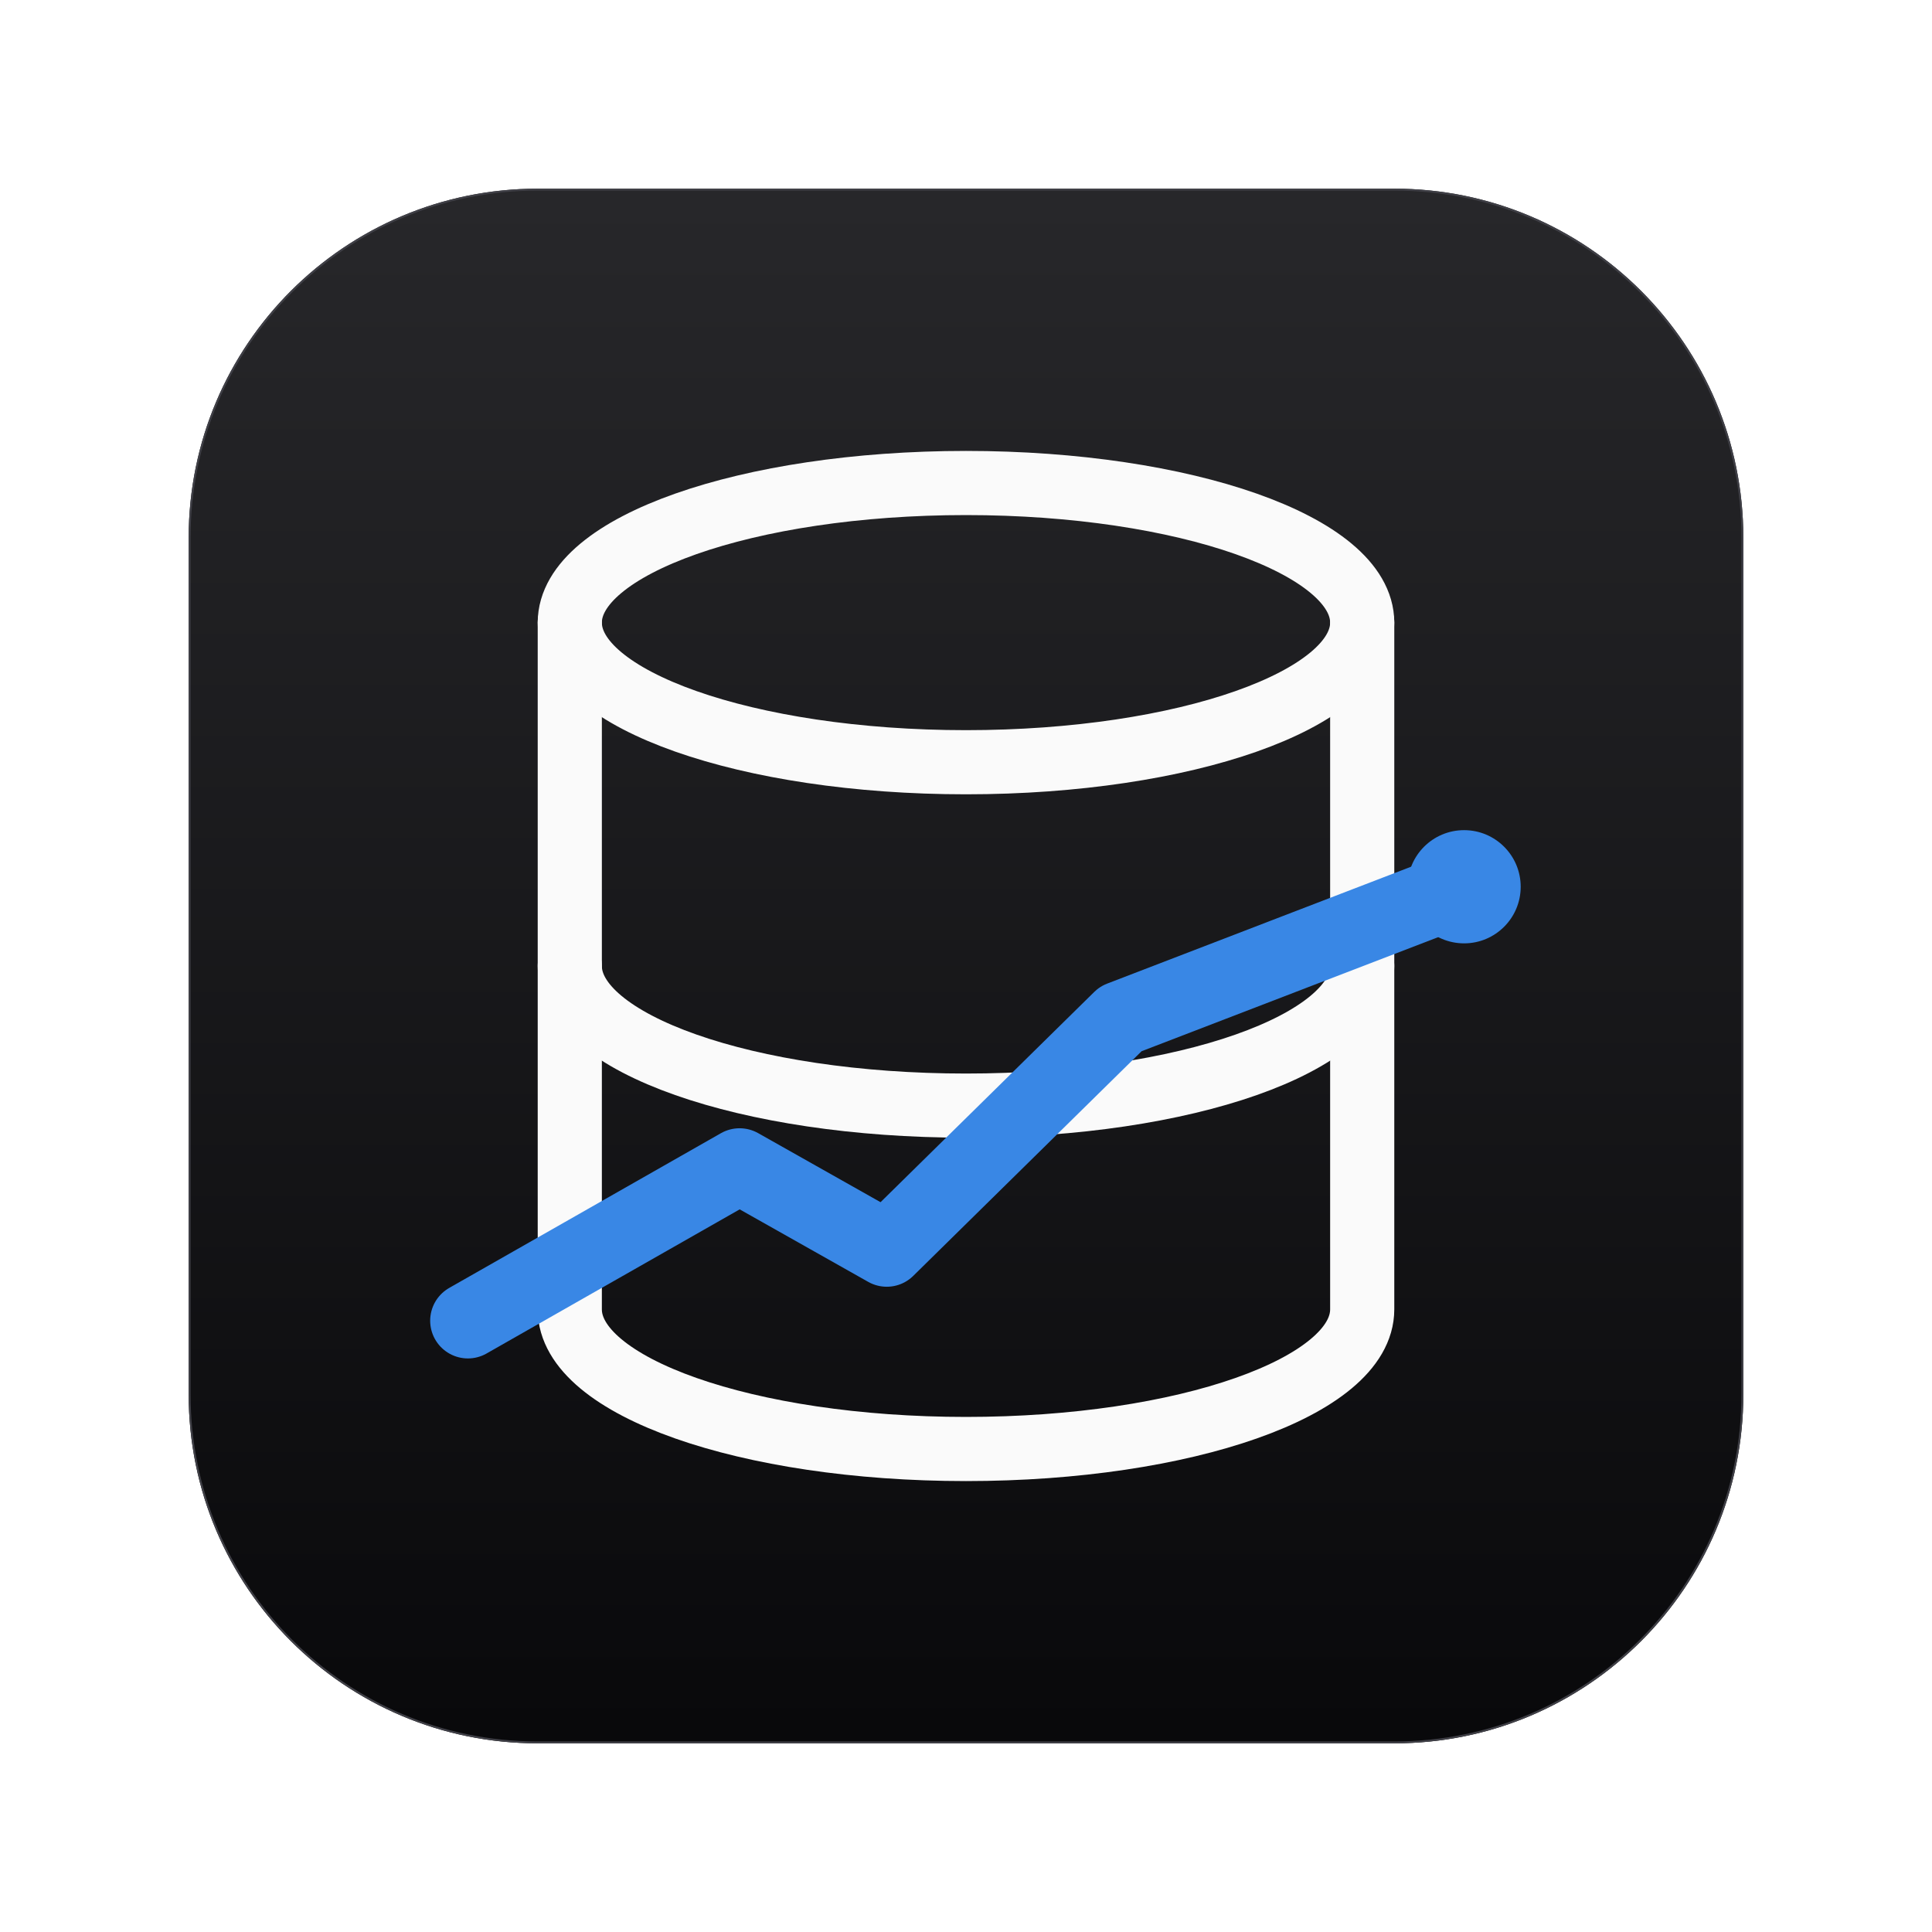
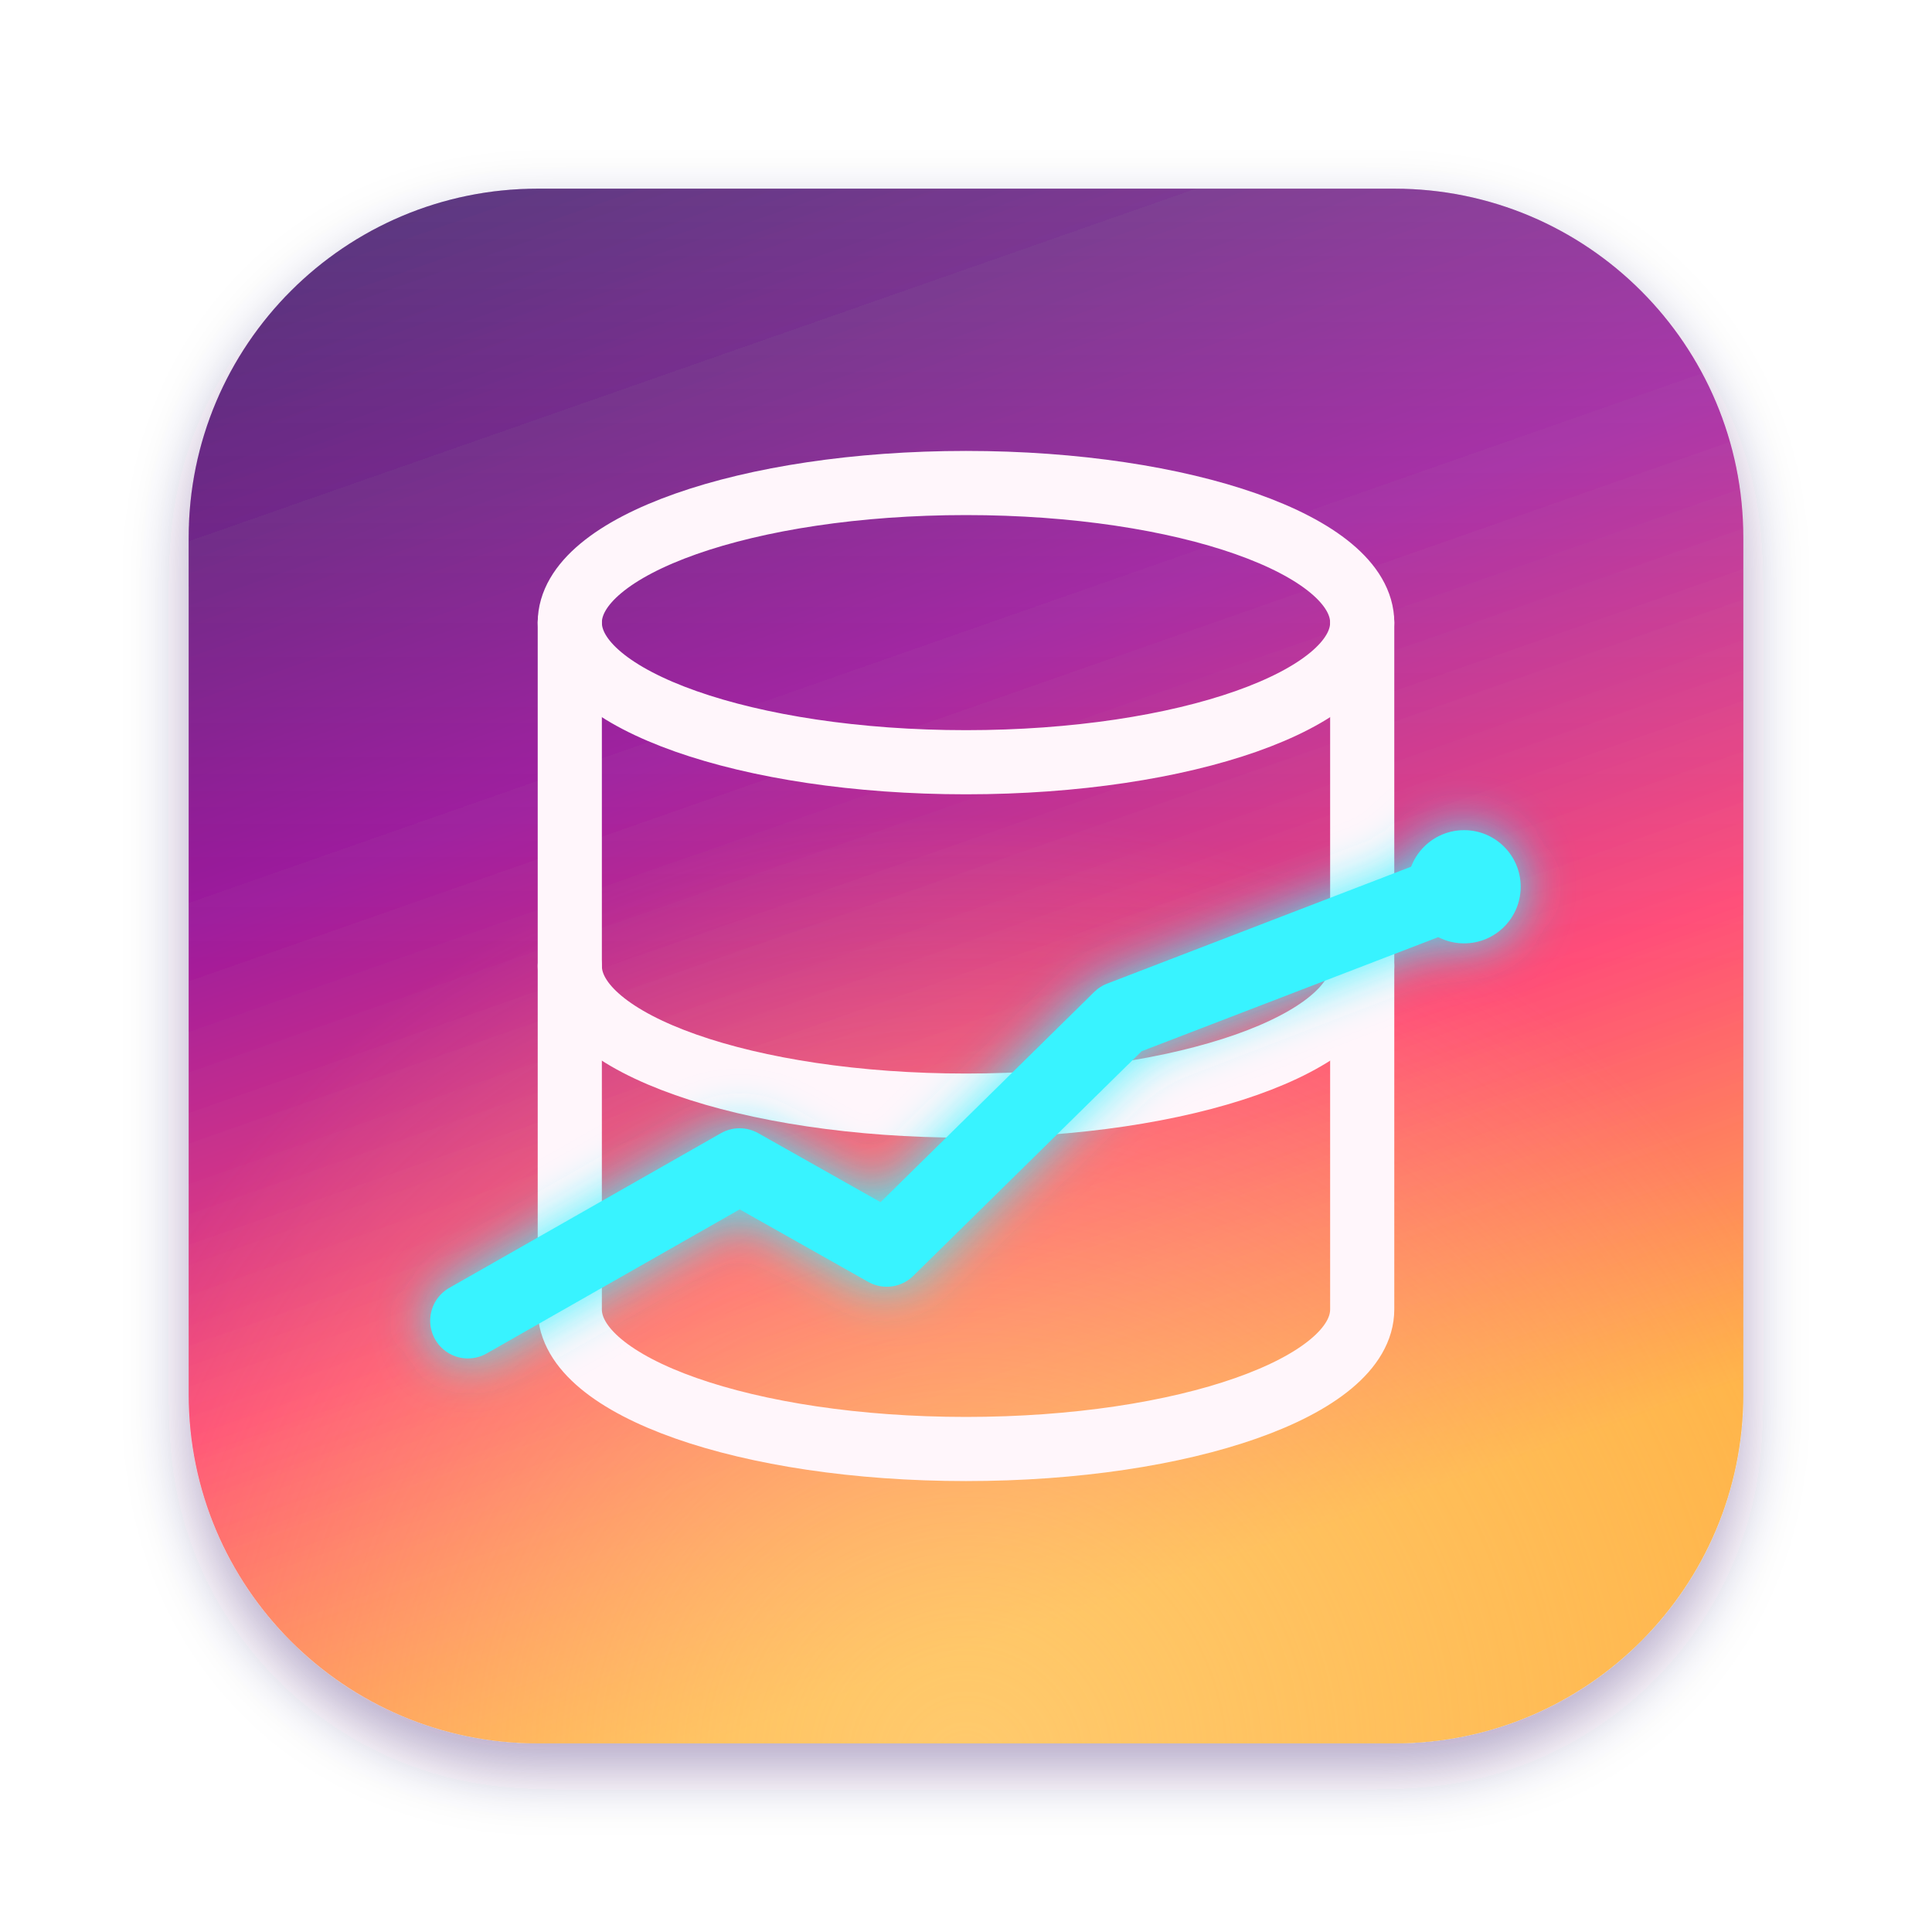
<svg xmlns="http://www.w3.org/2000/svg" width="1024" height="1024" viewBox="0 0 1024 1024">
  <defs>
-     <linearGradient id="bg" x1="0" y1="0" x2="0" y2="1">
-       <stop offset="0" stop-color="#27272a" />
-       <stop offset="1" stop-color="#09090b" />
+     <linearGradient id="sky" x1="0" y1="0" x2="0.35" y2="1">
+       <stop offset="0" stop-color="#2d0a5e" />
+       <stop offset="0.42" stop-color="#9d1a9c" />
+       <stop offset="0.72" stop-color="#ff4d78" />
+       <stop offset="1" stop-color="#ffb347" />
    </linearGradient>
+     <radialGradient id="glow" cx="0.5" cy="1.02" r="0.62">
+       <stop offset="0" stop-color="#ffd27a" stop-opacity="0.75" />
+       <stop offset="1" stop-color="#ffd27a" stop-opacity="0" />
+     </radialGradient>
+     <linearGradient id="gloss" x1="0" y1="0" x2="0" y2="1">
+       <stop offset="0" stop-color="#ffffff" stop-opacity="0.18" />
+       <stop offset="0.5" stop-color="#ffffff" stop-opacity="0" />
+     </linearGradient>
+     <filter id="neon" x="-20%" y="-20%" width="140%" height="140%">
+       <feGaussianBlur stdDeviation="14" result="b" />
+       <feMerge>
+         <feMergeNode in="b" />
+         <feMergeNode in="SourceGraphic" />
+       </feMerge>
+     </filter>
+     <filter id="shadow" x="-10%" y="-10%" width="120%" height="125%">
+       <feDropShadow dx="0" dy="14" stdDeviation="16" flood-color="#2d0a5e" flood-opacity="0.35" />
+     </filter>
  </defs>
-   <rect x="100" y="100" width="824" height="824" rx="185" fill="url(#bg)" />
-   <rect x="100.5" y="100.5" width="823" height="823" rx="184.5" fill="none" stroke="#3f3f46" stroke-width="1" />
-   <g fill="none" stroke="#fafafa" stroke-width="34" stroke-linecap="round" stroke-linejoin="round">
+   <rect x="100" y="100" width="824" height="824" rx="185" fill="url(#sky)" filter="url(#shadow)" />
+   <rect x="100" y="100" width="824" height="824" rx="185" fill="url(#glow)" />
+   <rect x="100" y="100" width="824" height="824" rx="185" fill="url(#gloss)" />
+   <g fill="none" stroke="#fff6fb" stroke-width="34" stroke-linecap="round" stroke-linejoin="round">
    <ellipse cx="512" cy="330" rx="210" ry="74" />
    <path d="M302 330v364c0 41 94 74 210 74s210-33 210-74V330" />
    <path d="M302 512c0 41 94 74 210 74s210-33 210-74" />
  </g>
-   <path d="M248 700 L392 618 L470 662 L594 540 L776 470" fill="none" stroke="#3987e5" stroke-width="40" stroke-linecap="round" stroke-linejoin="round" />
-   <circle cx="776" cy="470" r="30" fill="#3987e5" />
+   <g filter="url(#neon)">
+     <path d="M248 700 L392 618 L470 662 L594 540 L776 470" fill="none" stroke="#39f3ff" stroke-width="40" stroke-linecap="round" stroke-linejoin="round" />
+     <circle cx="776" cy="470" r="30" fill="#39f3ff" />
+   </g>
</svg>
